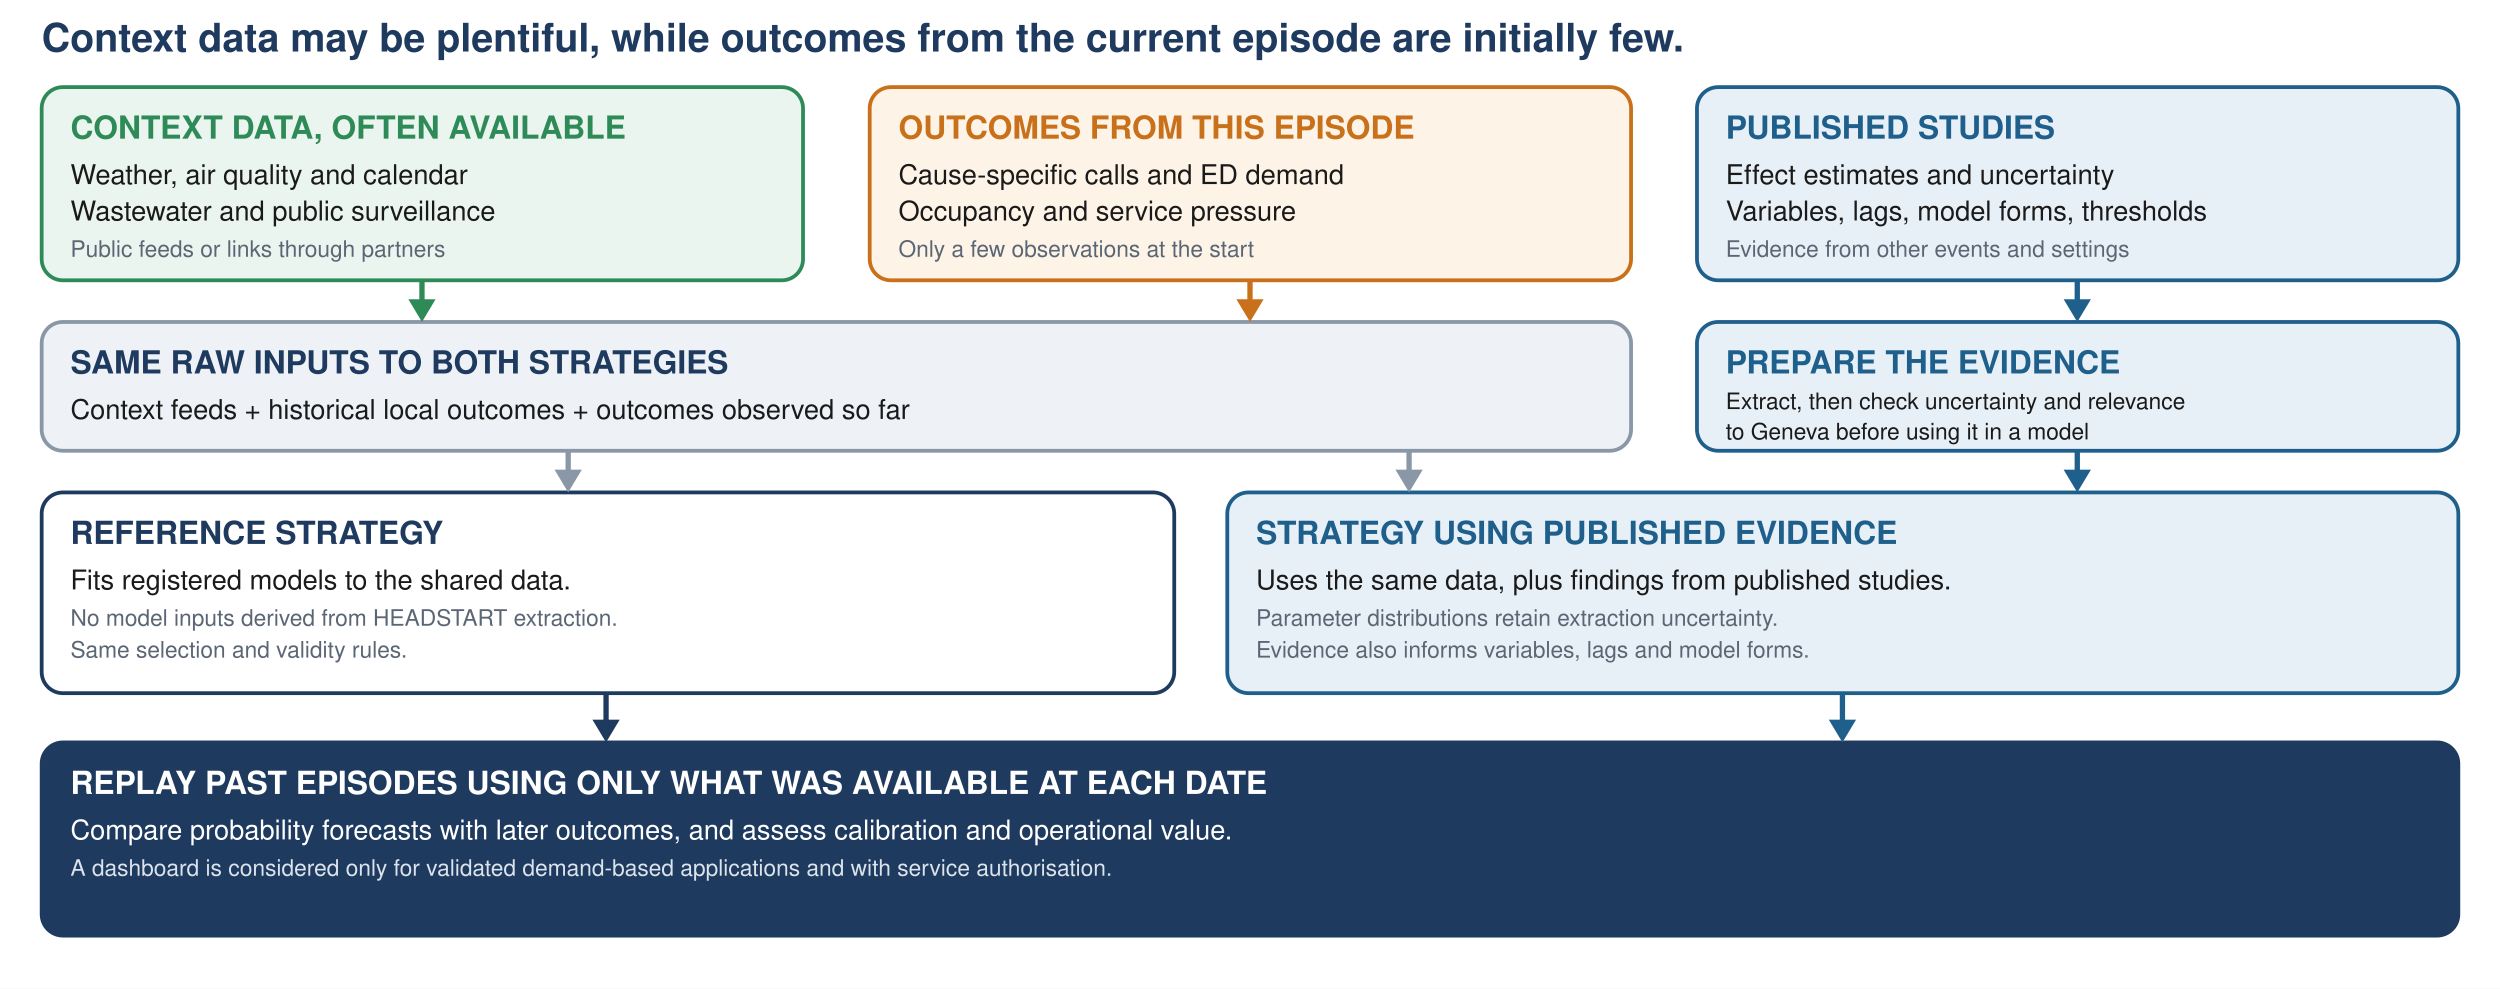
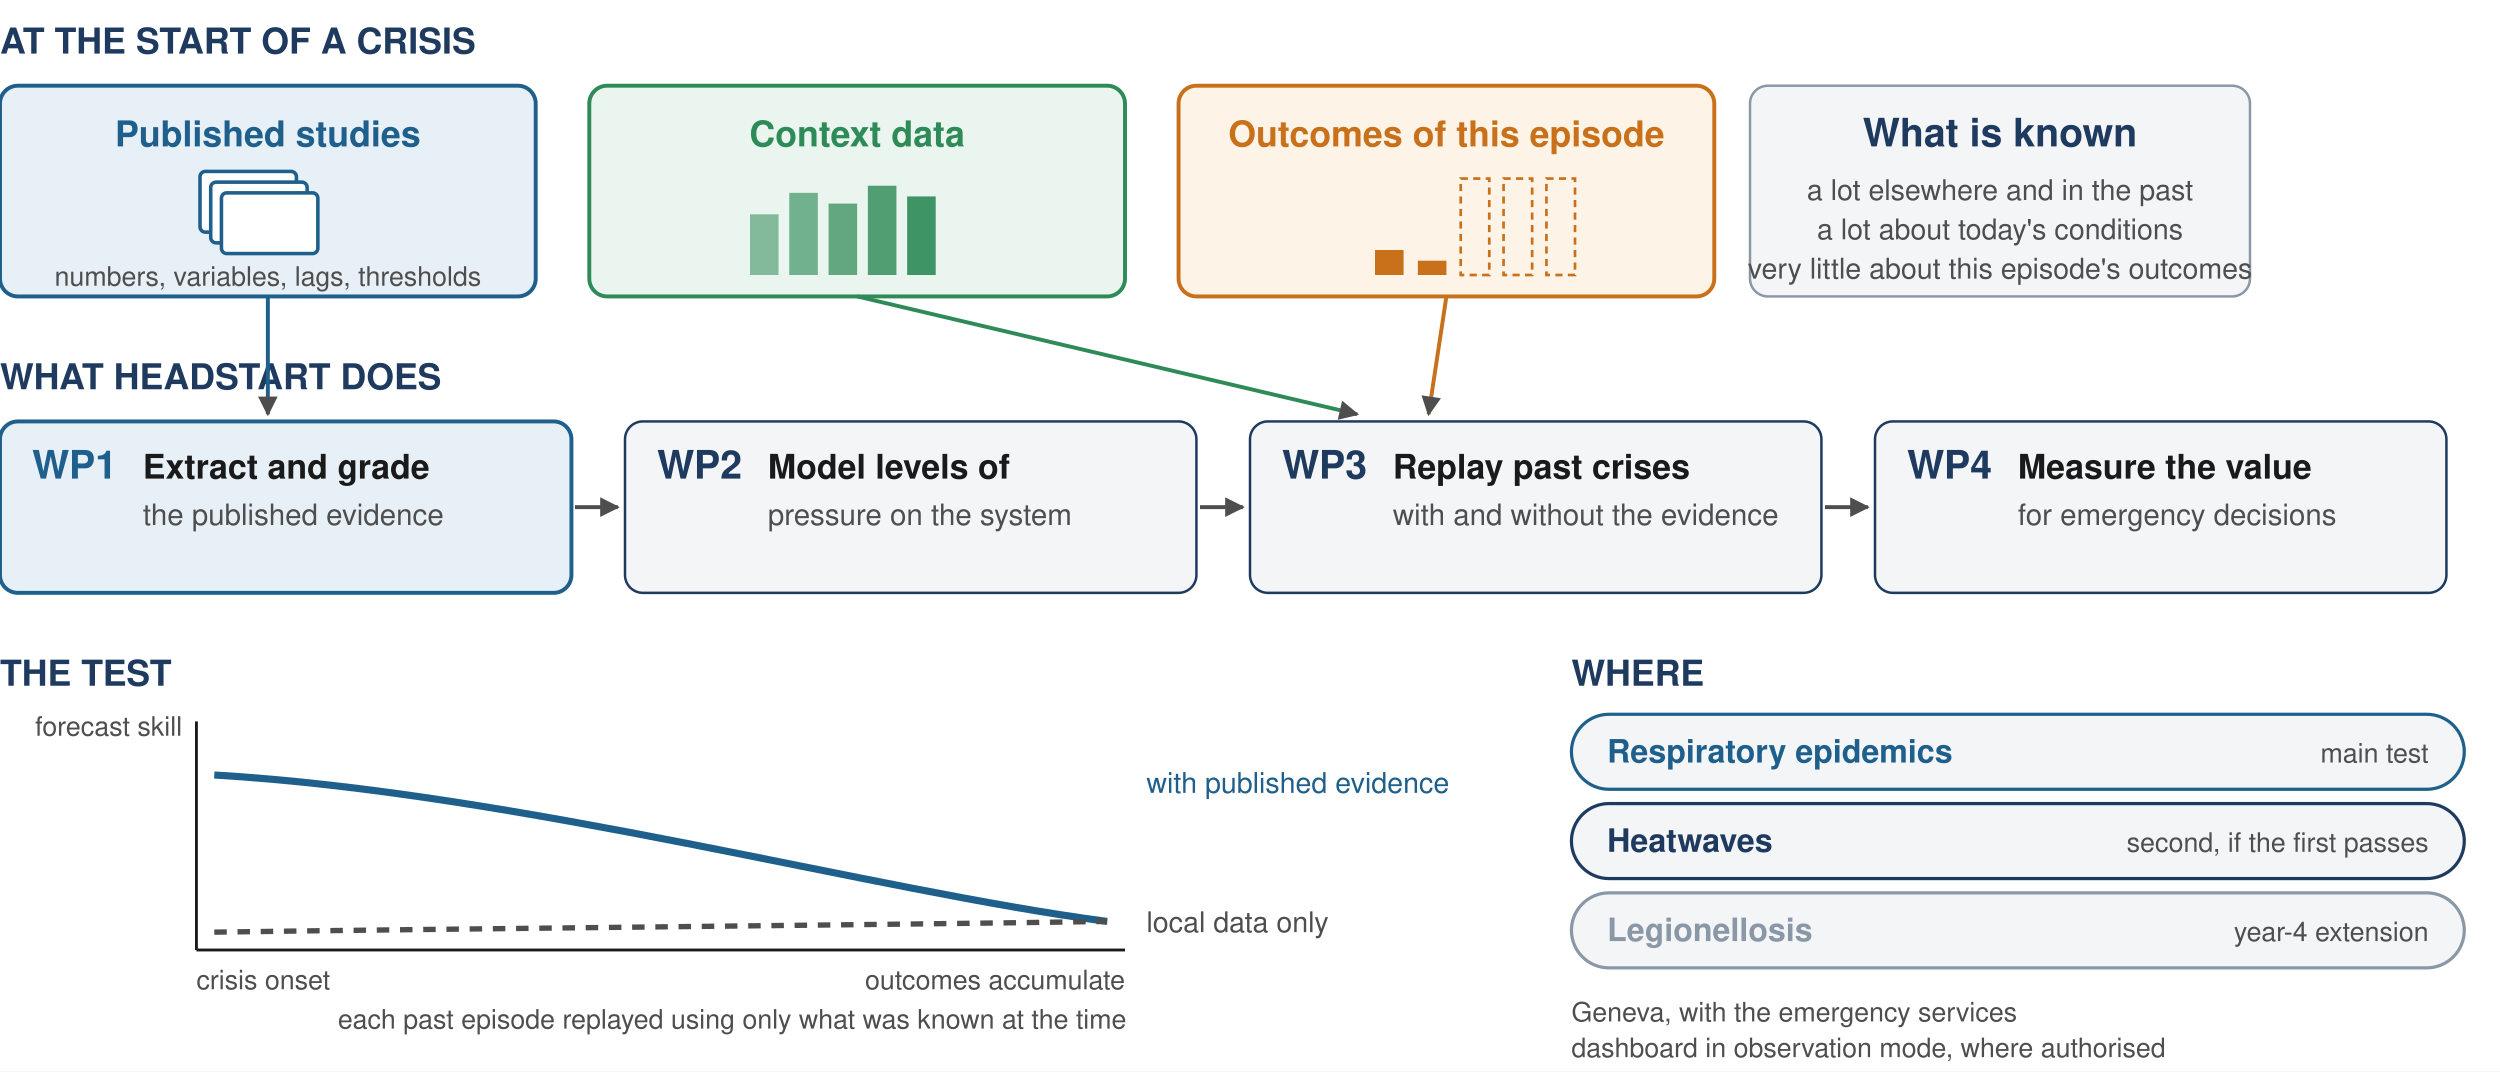
- <svg xmlns="http://www.w3.org/2000/svg" width="3300" height="1305" viewBox="0 0 3300 1305">
-   <rect width="3300" height="1305" fill="white" />
-   <text x="55" y="68" font-family="Helvetica, Arial, sans-serif" font-size="52" fill="#1f3a5f" text-anchor="start" font-weight="bold" font-style="normal">Context data may be plentiful, while outcomes from the current episode are initially few.</text>
-   <rect x="55" y="115" width="1005" height="255" rx="28" fill="#eaf5ef" stroke="#2e8b57" stroke-width="5" />
-   <text x="93" y="183" font-family="Helvetica, Arial, sans-serif" font-size="42" fill="#2e8b57" text-anchor="start" font-weight="bold" font-style="normal">CONTEXT DATA, OFTEN AVAILABLE</text>
-   <text x="93" y="243" font-family="Helvetica, Arial, sans-serif" font-size="36" fill="#1a1a1a" text-anchor="start" font-weight="normal" font-style="normal">Weather, air quality and calendar</text>
-   <text x="93" y="291" font-family="Helvetica, Arial, sans-serif" font-size="36" fill="#1a1a1a" text-anchor="start" font-weight="normal" font-style="normal">Wastewater and public surveillance</text>
-   <text x="93" y="339" font-family="Helvetica, Arial, sans-serif" font-size="30" fill="#5b6675" text-anchor="start" font-weight="normal" font-style="normal">Public feeds or links through partners</text>
-   <rect x="1148" y="115" width="1005" height="255" rx="28" fill="#fdf3e6" stroke="#c8701a" stroke-width="5" />
-   <text x="1186" y="183" font-family="Helvetica, Arial, sans-serif" font-size="42" fill="#c8701a" text-anchor="start" font-weight="bold" font-style="normal">OUTCOMES FROM THIS EPISODE</text>
-   <text x="1186" y="243" font-family="Helvetica, Arial, sans-serif" font-size="36" fill="#1a1a1a" text-anchor="start" font-weight="normal" font-style="normal">Cause-specific calls and ED demand</text>
-   <text x="1186" y="291" font-family="Helvetica, Arial, sans-serif" font-size="36" fill="#1a1a1a" text-anchor="start" font-weight="normal" font-style="normal">Occupancy and service pressure</text>
-   <text x="1186" y="339" font-family="Helvetica, Arial, sans-serif" font-size="30" fill="#5b6675" text-anchor="start" font-weight="normal" font-style="normal">Only a few observations at the start</text>
-   <rect x="2240" y="115" width="1005" height="255" rx="28" fill="#e8f0f7" stroke="#1f5f8b" stroke-width="5" />
-   <text x="2278" y="183" font-family="Helvetica, Arial, sans-serif" font-size="42" fill="#1f5f8b" text-anchor="start" font-weight="bold" font-style="normal">PUBLISHED STUDIES</text>
-   <text x="2278" y="243" font-family="Helvetica, Arial, sans-serif" font-size="36" fill="#1a1a1a" text-anchor="start" font-weight="normal" font-style="normal">Effect estimates and uncertainty</text>
-   <text x="2278" y="291" font-family="Helvetica, Arial, sans-serif" font-size="36" fill="#1a1a1a" text-anchor="start" font-weight="normal" font-style="normal">Variables, lags, model forms, thresholds</text>
-   <text x="2278" y="339" font-family="Helvetica, Arial, sans-serif" font-size="30" fill="#5b6675" text-anchor="start" font-weight="normal" font-style="normal">Evidence from other events and settings</text>
-   <rect x="55" y="425" width="2098" height="170" rx="28" fill="#eef2f6" stroke="#8a97a6" stroke-width="5" />
-   <text x="93" y="493" font-family="Helvetica, Arial, sans-serif" font-size="42" fill="#1f3a5f" text-anchor="start" font-weight="bold" font-style="normal">SAME RAW INPUTS TO BOTH STRATEGIES</text>
-   <text x="93" y="553" font-family="Helvetica, Arial, sans-serif" font-size="36" fill="#1a1a1a" text-anchor="start" font-weight="normal" font-style="normal">Context feeds + historical local outcomes + outcomes observed so far</text>
-   <rect x="2240" y="425" width="1005" height="170" rx="28" fill="#e8f0f7" stroke="#1f5f8b" stroke-width="5" />
-   <text x="2278" y="493" font-family="Helvetica, Arial, sans-serif" font-size="42" fill="#1f5f8b" text-anchor="start" font-weight="bold" font-style="normal">PREPARE THE EVIDENCE</text>
-   <text x="2278" y="540" font-family="Helvetica, Arial, sans-serif" font-size="30" fill="#1a1a1a" text-anchor="start" font-weight="normal" font-style="normal">Extract, then check uncertainty and relevance</text>
-   <text x="2278" y="580" font-family="Helvetica, Arial, sans-serif" font-size="30" fill="#1a1a1a" text-anchor="start" font-weight="normal" font-style="normal">to Geneva before using it in a model</text>
-   <rect x="55" y="650" width="1495" height="265" rx="28" fill="white" stroke="#1f3a5f" stroke-width="5" />
-   <text x="93" y="718" font-family="Helvetica, Arial, sans-serif" font-size="42" fill="#1f3a5f" text-anchor="start" font-weight="bold" font-style="normal">REFERENCE STRATEGY</text>
-   <text x="93" y="778" font-family="Helvetica, Arial, sans-serif" font-size="36" fill="#1a1a1a" text-anchor="start" font-weight="normal" font-style="normal">Fits registered models to the shared data.</text>
-   <text x="93" y="826" font-family="Helvetica, Arial, sans-serif" font-size="30" fill="#5b6675" text-anchor="start" font-weight="normal" font-style="normal">No model inputs derived from HEADSTART extraction.</text>
-   <text x="93" y="868" font-family="Helvetica, Arial, sans-serif" font-size="30" fill="#5b6675" text-anchor="start" font-weight="normal" font-style="normal">Same selection and validity rules.</text>
-   <rect x="1620" y="650" width="1625" height="265" rx="28" fill="#e8f0f7" stroke="#1f5f8b" stroke-width="5" />
-   <text x="1658" y="718" font-family="Helvetica, Arial, sans-serif" font-size="42" fill="#1f5f8b" text-anchor="start" font-weight="bold" font-style="normal">STRATEGY USING PUBLISHED EVIDENCE</text>
-   <text x="1658" y="778" font-family="Helvetica, Arial, sans-serif" font-size="36" fill="#1a1a1a" text-anchor="start" font-weight="normal" font-style="normal">Uses the same data, plus findings from published studies.</text>
-   <text x="1658" y="826" font-family="Helvetica, Arial, sans-serif" font-size="30" fill="#5b6675" text-anchor="start" font-weight="normal" font-style="normal">Parameter distributions retain extraction uncertainty.</text>
-   <text x="1658" y="868" font-family="Helvetica, Arial, sans-serif" font-size="30" fill="#5b6675" text-anchor="start" font-weight="normal" font-style="normal">Evidence also informs variables, lags and model forms.</text>
-   <rect x="55" y="980" width="3190" height="255" rx="28" fill="#1f3a5f" stroke="#1f3a5f" stroke-width="5" />
-   <text x="93" y="1048" font-family="Helvetica, Arial, sans-serif" font-size="42" fill="white" text-anchor="start" font-weight="bold" font-style="normal">REPLAY PAST EPISODES USING ONLY WHAT WAS AVAILABLE AT EACH DATE</text>
-   <text x="93" y="1108" font-family="Helvetica, Arial, sans-serif" font-size="36" fill="white" text-anchor="start" font-weight="normal" font-style="normal">Compare probability forecasts with later outcomes, and assess calibration and operational value.</text>
-   <text x="93" y="1156" font-family="Helvetica, Arial, sans-serif" font-size="30" fill="#dbe3ec" text-anchor="start" font-weight="normal" font-style="normal">A dashboard is considered only for validated demand-based applications and with service authorisation.</text>
-   <line x1="557" y1="370" x2="557" y2="399" stroke="#2e8b57" stroke-width="7" />
-   <path d="M 539 395 L 575 395 L 557 425 z" fill="#2e8b57" />
-   <line x1="1650" y1="370" x2="1650" y2="399" stroke="#c8701a" stroke-width="7" />
-   <path d="M 1632 395 L 1668 395 L 1650 425 z" fill="#c8701a" />
-   <line x1="2742" y1="370" x2="2742" y2="399" stroke="#1f5f8b" stroke-width="7" />
-   <path d="M 2724 395 L 2760 395 L 2742 425 z" fill="#1f5f8b" />
-   <line x1="750" y1="595" x2="750" y2="624" stroke="#8a97a6" stroke-width="7" />
-   <path d="M 732 620 L 768 620 L 750 650 z" fill="#8a97a6" />
-   <line x1="1860" y1="595" x2="1860" y2="624" stroke="#8a97a6" stroke-width="7" />
-   <path d="M 1842 620 L 1878 620 L 1860 650 z" fill="#8a97a6" />
-   <line x1="2742" y1="595" x2="2742" y2="624" stroke="#1f5f8b" stroke-width="7" />
-   <path d="M 2724 620 L 2760 620 L 2742 650 z" fill="#1f5f8b" />
-   <line x1="800" y1="915" x2="800" y2="954" stroke="#1f3a5f" stroke-width="7" />
-   <path d="M 782 950 L 818 950 L 800 980 z" fill="#1f3a5f" />
-   <line x1="2432" y1="915" x2="2432" y2="954" stroke="#1f5f8b" stroke-width="7" />
-   <path d="M 2414 950 L 2450 950 L 2432 980 z" fill="#1f5f8b" />
+ <svg xmlns="http://www.w3.org/2000/svg" width="1400" height="600" viewBox="0 0 1400 600">
+   <defs>
+     <marker id="a" viewBox="0 0 10 10" refX="9" refY="5" markerWidth="5" markerHeight="5" orient="auto-start-reverse">
+       <path d="M 0 0 L 10 5 L 0 10 z" fill="#4e4e4e" />
+     </marker>
+   </defs>
+   <rect width="1400" height="600" fill="white" />
+   <text x="0" y="30" font-family="Helvetica, Arial, sans-serif" font-size="20" fill="#1f3a5f" text-anchor="start" font-weight="bold" font-style="normal">AT THE START OF A CRISIS</text>
+   <rect x="0" y="48" width="300" height="118" rx="10" fill="#e8f0f7" stroke="#1f5f8b" stroke-width="2.2" />
+   <text x="150" y="82" font-family="Helvetica, Arial, sans-serif" font-size="20" fill="#1f5f8b" text-anchor="middle" font-weight="bold" font-style="normal">Published studies</text>
+   <rect x="330" y="48" width="300" height="118" rx="10" fill="#eaf5ef" stroke="#2e8b57" stroke-width="2.2" />
+   <text x="480" y="82" font-family="Helvetica, Arial, sans-serif" font-size="20" fill="#2e8b57" text-anchor="middle" font-weight="bold" font-style="normal">Context data</text>
+   <rect x="660" y="48" width="300" height="118" rx="10" fill="#fdf3e6" stroke="#c8701a" stroke-width="2.2" />
+   <text x="810" y="82" font-family="Helvetica, Arial, sans-serif" font-size="20" fill="#c8701a" text-anchor="middle" font-weight="bold" font-style="normal">Outcomes of this episode</text>
+   <rect x="112" y="96" width="54" height="34" rx="3" fill="white" stroke="#1f5f8b" stroke-width="2" />
+   <rect x="118" y="102" width="54" height="34" rx="3" fill="white" stroke="#1f5f8b" stroke-width="2" />
+   <rect x="124" y="108" width="54" height="34" rx="3" fill="white" stroke="#1f5f8b" stroke-width="2" />
+   <rect x="420" y="120" width="16" height="34" fill="#2e8b57" opacity="0.55" />
+   <rect x="442" y="108" width="16" height="46" fill="#2e8b57" opacity="0.64" />
+   <rect x="464" y="114" width="16" height="40" fill="#2e8b57" opacity="0.73" />
+   <rect x="486" y="104" width="16" height="50" fill="#2e8b57" opacity="0.82" />
+   <rect x="508" y="110" width="16" height="44" fill="#2e8b57" opacity="0.91" />
+   <rect x="770" y="140" width="16" height="14" fill="#c8701a" />
+   <rect x="794" y="146" width="16" height="8" fill="#c8701a" />
+   <rect x="818" y="100" width="16" height="54" fill="none" stroke="#c8701a" stroke-dasharray="4,3" stroke-width="1.5" />
+   <rect x="842" y="100" width="16" height="54" fill="none" stroke="#c8701a" stroke-dasharray="4,3" stroke-width="1.5" />
+   <rect x="866" y="100" width="16" height="54" fill="none" stroke="#c8701a" stroke-dasharray="4,3" stroke-width="1.5" />
+   <text x="150" y="160" font-family="Helvetica, Arial, sans-serif" font-size="15" fill="#4e4e4e" text-anchor="middle" font-weight="normal" font-style="normal">numbers, variables, lags, thresholds</text>
+   <rect x="980" y="48" width="280" height="118" rx="10" fill="#f3f5f7" stroke="#8a97a6" stroke-width="1.4" />
+   <text x="1120" y="82" font-family="Helvetica, Arial, sans-serif" font-size="22" fill="#1f3a5f" text-anchor="middle" font-weight="bold" font-style="normal">What is known</text>
+   <text x="1120" y="112" font-family="Helvetica, Arial, sans-serif" font-size="16" fill="#4e4e4e" text-anchor="middle" font-weight="normal" font-style="normal">a lot elsewhere and in the past</text>
+   <text x="1120" y="134" font-family="Helvetica, Arial, sans-serif" font-size="16" fill="#4e4e4e" text-anchor="middle" font-weight="normal" font-style="normal">a lot about today's conditions</text>
+   <text x="1120" y="156" font-family="Helvetica, Arial, sans-serif" font-size="16" fill="#4e4e4e" text-anchor="middle" font-weight="normal" font-style="normal">very little about this episode's outcomes</text>
+   <text x="0" y="218" font-family="Helvetica, Arial, sans-serif" font-size="20" fill="#1f3a5f" text-anchor="start" font-weight="bold" font-style="normal">WHAT HEADSTART DOES</text>
+   <rect x="0" y="236" width="320" height="96" rx="10" fill="#e8f0f7" stroke="#1f5f8b" stroke-width="2.2" />
+   <text x="18" y="268" font-family="Helvetica, Arial, sans-serif" font-size="22" fill="#1f5f8b" text-anchor="start" font-weight="bold" font-style="normal">WP1</text>
+   <text x="80" y="268" font-family="Helvetica, Arial, sans-serif" font-size="19" fill="#1a1a1a" text-anchor="start" font-weight="bold" font-style="normal">Extract and grade</text>
+   <text x="80" y="294" font-family="Helvetica, Arial, sans-serif" font-size="16.5" fill="#4e4e4e" text-anchor="start" font-weight="normal" font-style="normal">the published evidence</text>
+   <line x1="322" y1="284" x2="346" y2="284" stroke="#4e4e4e" stroke-width="2.2" marker-end="url(#a)" />
+   <rect x="350" y="236" width="320" height="96" rx="10" fill="#f3f5f7" stroke="#1f3a5f" stroke-width="1.4" />
+   <text x="368" y="268" font-family="Helvetica, Arial, sans-serif" font-size="22" fill="#1f3a5f" text-anchor="start" font-weight="bold" font-style="normal">WP2</text>
+   <text x="430" y="268" font-family="Helvetica, Arial, sans-serif" font-size="19" fill="#1a1a1a" text-anchor="start" font-weight="bold" font-style="normal">Model levels of</text>
+   <text x="430" y="294" font-family="Helvetica, Arial, sans-serif" font-size="16.5" fill="#4e4e4e" text-anchor="start" font-weight="normal" font-style="normal">pressure on the system</text>
+   <line x1="672" y1="284" x2="696" y2="284" stroke="#4e4e4e" stroke-width="2.2" marker-end="url(#a)" />
+   <rect x="700" y="236" width="320" height="96" rx="10" fill="#f3f5f7" stroke="#1f3a5f" stroke-width="1.4" />
+   <text x="718" y="268" font-family="Helvetica, Arial, sans-serif" font-size="22" fill="#1f3a5f" text-anchor="start" font-weight="bold" font-style="normal">WP3</text>
+   <text x="780" y="268" font-family="Helvetica, Arial, sans-serif" font-size="19" fill="#1a1a1a" text-anchor="start" font-weight="bold" font-style="normal">Replay past crises</text>
+   <text x="780" y="294" font-family="Helvetica, Arial, sans-serif" font-size="16.5" fill="#4e4e4e" text-anchor="start" font-weight="normal" font-style="normal">with and without the evidence</text>
+   <line x1="1022" y1="284" x2="1046" y2="284" stroke="#4e4e4e" stroke-width="2.2" marker-end="url(#a)" />
+   <rect x="1050" y="236" width="320" height="96" rx="10" fill="#f3f5f7" stroke="#1f3a5f" stroke-width="1.4" />
+   <text x="1068" y="268" font-family="Helvetica, Arial, sans-serif" font-size="22" fill="#1f3a5f" text-anchor="start" font-weight="bold" font-style="normal">WP4</text>
+   <text x="1130" y="268" font-family="Helvetica, Arial, sans-serif" font-size="19" fill="#1a1a1a" text-anchor="start" font-weight="bold" font-style="normal">Measure the value</text>
+   <text x="1130" y="294" font-family="Helvetica, Arial, sans-serif" font-size="16.5" fill="#4e4e4e" text-anchor="start" font-weight="normal" font-style="normal">for emergency decisions</text>
+   <line x1="150" y1="166" x2="150" y2="232" stroke="#1f5f8b" stroke-width="2.2" marker-end="url(#a)" />
+   <line x1="480" y1="166" x2="760" y2="232" stroke="#2e8b57" stroke-width="2.2" marker-end="url(#a)" />
+   <line x1="810" y1="166" x2="800" y2="232" stroke="#c8701a" stroke-width="2.2" marker-end="url(#a)" />
+   <text x="0" y="384" font-family="Helvetica, Arial, sans-serif" font-size="20" fill="#1f3a5f" text-anchor="start" font-weight="bold" font-style="normal">THE TEST</text>
+   <rect x="110" y="404" width="520" height="128" fill="white" stroke="none" />
+   <line x1="110" y1="532" x2="630" y2="532" stroke="#1a1a1a" stroke-width="1.6" />
+   <line x1="110" y1="404" x2="110" y2="532" stroke="#1a1a1a" stroke-width="1.6" />
+   <path d="M 120 434 C 290 444 490 499 620 516" fill="none" stroke="#1f5f8b" stroke-width="4" />
+   <path d="M 120 522 C 260 520 490 518 620 516" fill="none" stroke="#4e4e4e" stroke-width="3" stroke-dasharray="7,6" />
+   <text x="642" y="444" font-family="Helvetica, Arial, sans-serif" font-size="16" fill="#1f5f8b" text-anchor="start" font-weight="normal" font-style="normal">with published evidence</text>
+   <text x="642" y="522" font-family="Helvetica, Arial, sans-serif" font-size="16" fill="#4e4e4e" text-anchor="start" font-weight="normal" font-style="normal">local data only</text>
+   <text x="102" y="412" font-family="Helvetica, Arial, sans-serif" font-size="15" fill="#4e4e4e" text-anchor="end" font-weight="normal" font-style="normal">forecast skill</text>
+   <text x="110" y="554" font-family="Helvetica, Arial, sans-serif" font-size="15" fill="#4e4e4e" text-anchor="start" font-weight="normal" font-style="normal">crisis onset</text>
+   <text x="630" y="554" font-family="Helvetica, Arial, sans-serif" font-size="15" fill="#4e4e4e" text-anchor="end" font-weight="normal" font-style="normal">outcomes accumulate</text>
+   <text x="410" y="576" font-family="Helvetica, Arial, sans-serif" font-size="15" fill="#4e4e4e" text-anchor="middle" font-weight="normal" font-style="normal">each past episode replayed using only what was known at the time</text>
+   <text x="880" y="384" font-family="Helvetica, Arial, sans-serif" font-size="20" fill="#1f3a5f" text-anchor="start" font-weight="bold" font-style="normal">WHERE</text>
+   <rect x="880" y="400" width="500" height="42" rx="21" fill="#f3f5f7" stroke="#1f5f8b" stroke-width="1.8" />
+   <text x="900" y="427" font-family="Helvetica, Arial, sans-serif" font-size="18" fill="#1f5f8b" text-anchor="start" font-weight="bold" font-style="normal">Respiratory epidemics</text>
+   <text x="1360" y="427" font-family="Helvetica, Arial, sans-serif" font-size="15" fill="#4e4e4e" text-anchor="end" font-weight="normal" font-style="normal">main test</text>
+   <rect x="880" y="450" width="500" height="42" rx="21" fill="#f3f5f7" stroke="#1f3a5f" stroke-width="1.8" />
+   <text x="900" y="477" font-family="Helvetica, Arial, sans-serif" font-size="18" fill="#1f3a5f" text-anchor="start" font-weight="bold" font-style="normal">Heatwaves</text>
+   <text x="1360" y="477" font-family="Helvetica, Arial, sans-serif" font-size="15" fill="#4e4e4e" text-anchor="end" font-weight="normal" font-style="normal">second, if the first passes</text>
+   <rect x="880" y="500" width="500" height="42" rx="21" fill="#f3f5f7" stroke="#8a97a6" stroke-width="1.8" />
+   <text x="900" y="527" font-family="Helvetica, Arial, sans-serif" font-size="18" fill="#8a97a6" text-anchor="start" font-weight="bold" font-style="normal">Legionellosis</text>
+   <text x="1360" y="527" font-family="Helvetica, Arial, sans-serif" font-size="15" fill="#4e4e4e" text-anchor="end" font-weight="normal" font-style="normal">year-4 extension</text>
+   <text x="880" y="572" font-family="Helvetica, Arial, sans-serif" font-size="15" fill="#4e4e4e" text-anchor="start" font-weight="normal" font-style="normal">Geneva, with the emergency services</text>
+   <text x="880" y="592" font-family="Helvetica, Arial, sans-serif" font-size="15" fill="#4e4e4e" text-anchor="start" font-weight="normal" font-style="normal">dashboard in observation mode, where authorised</text>
</svg>
